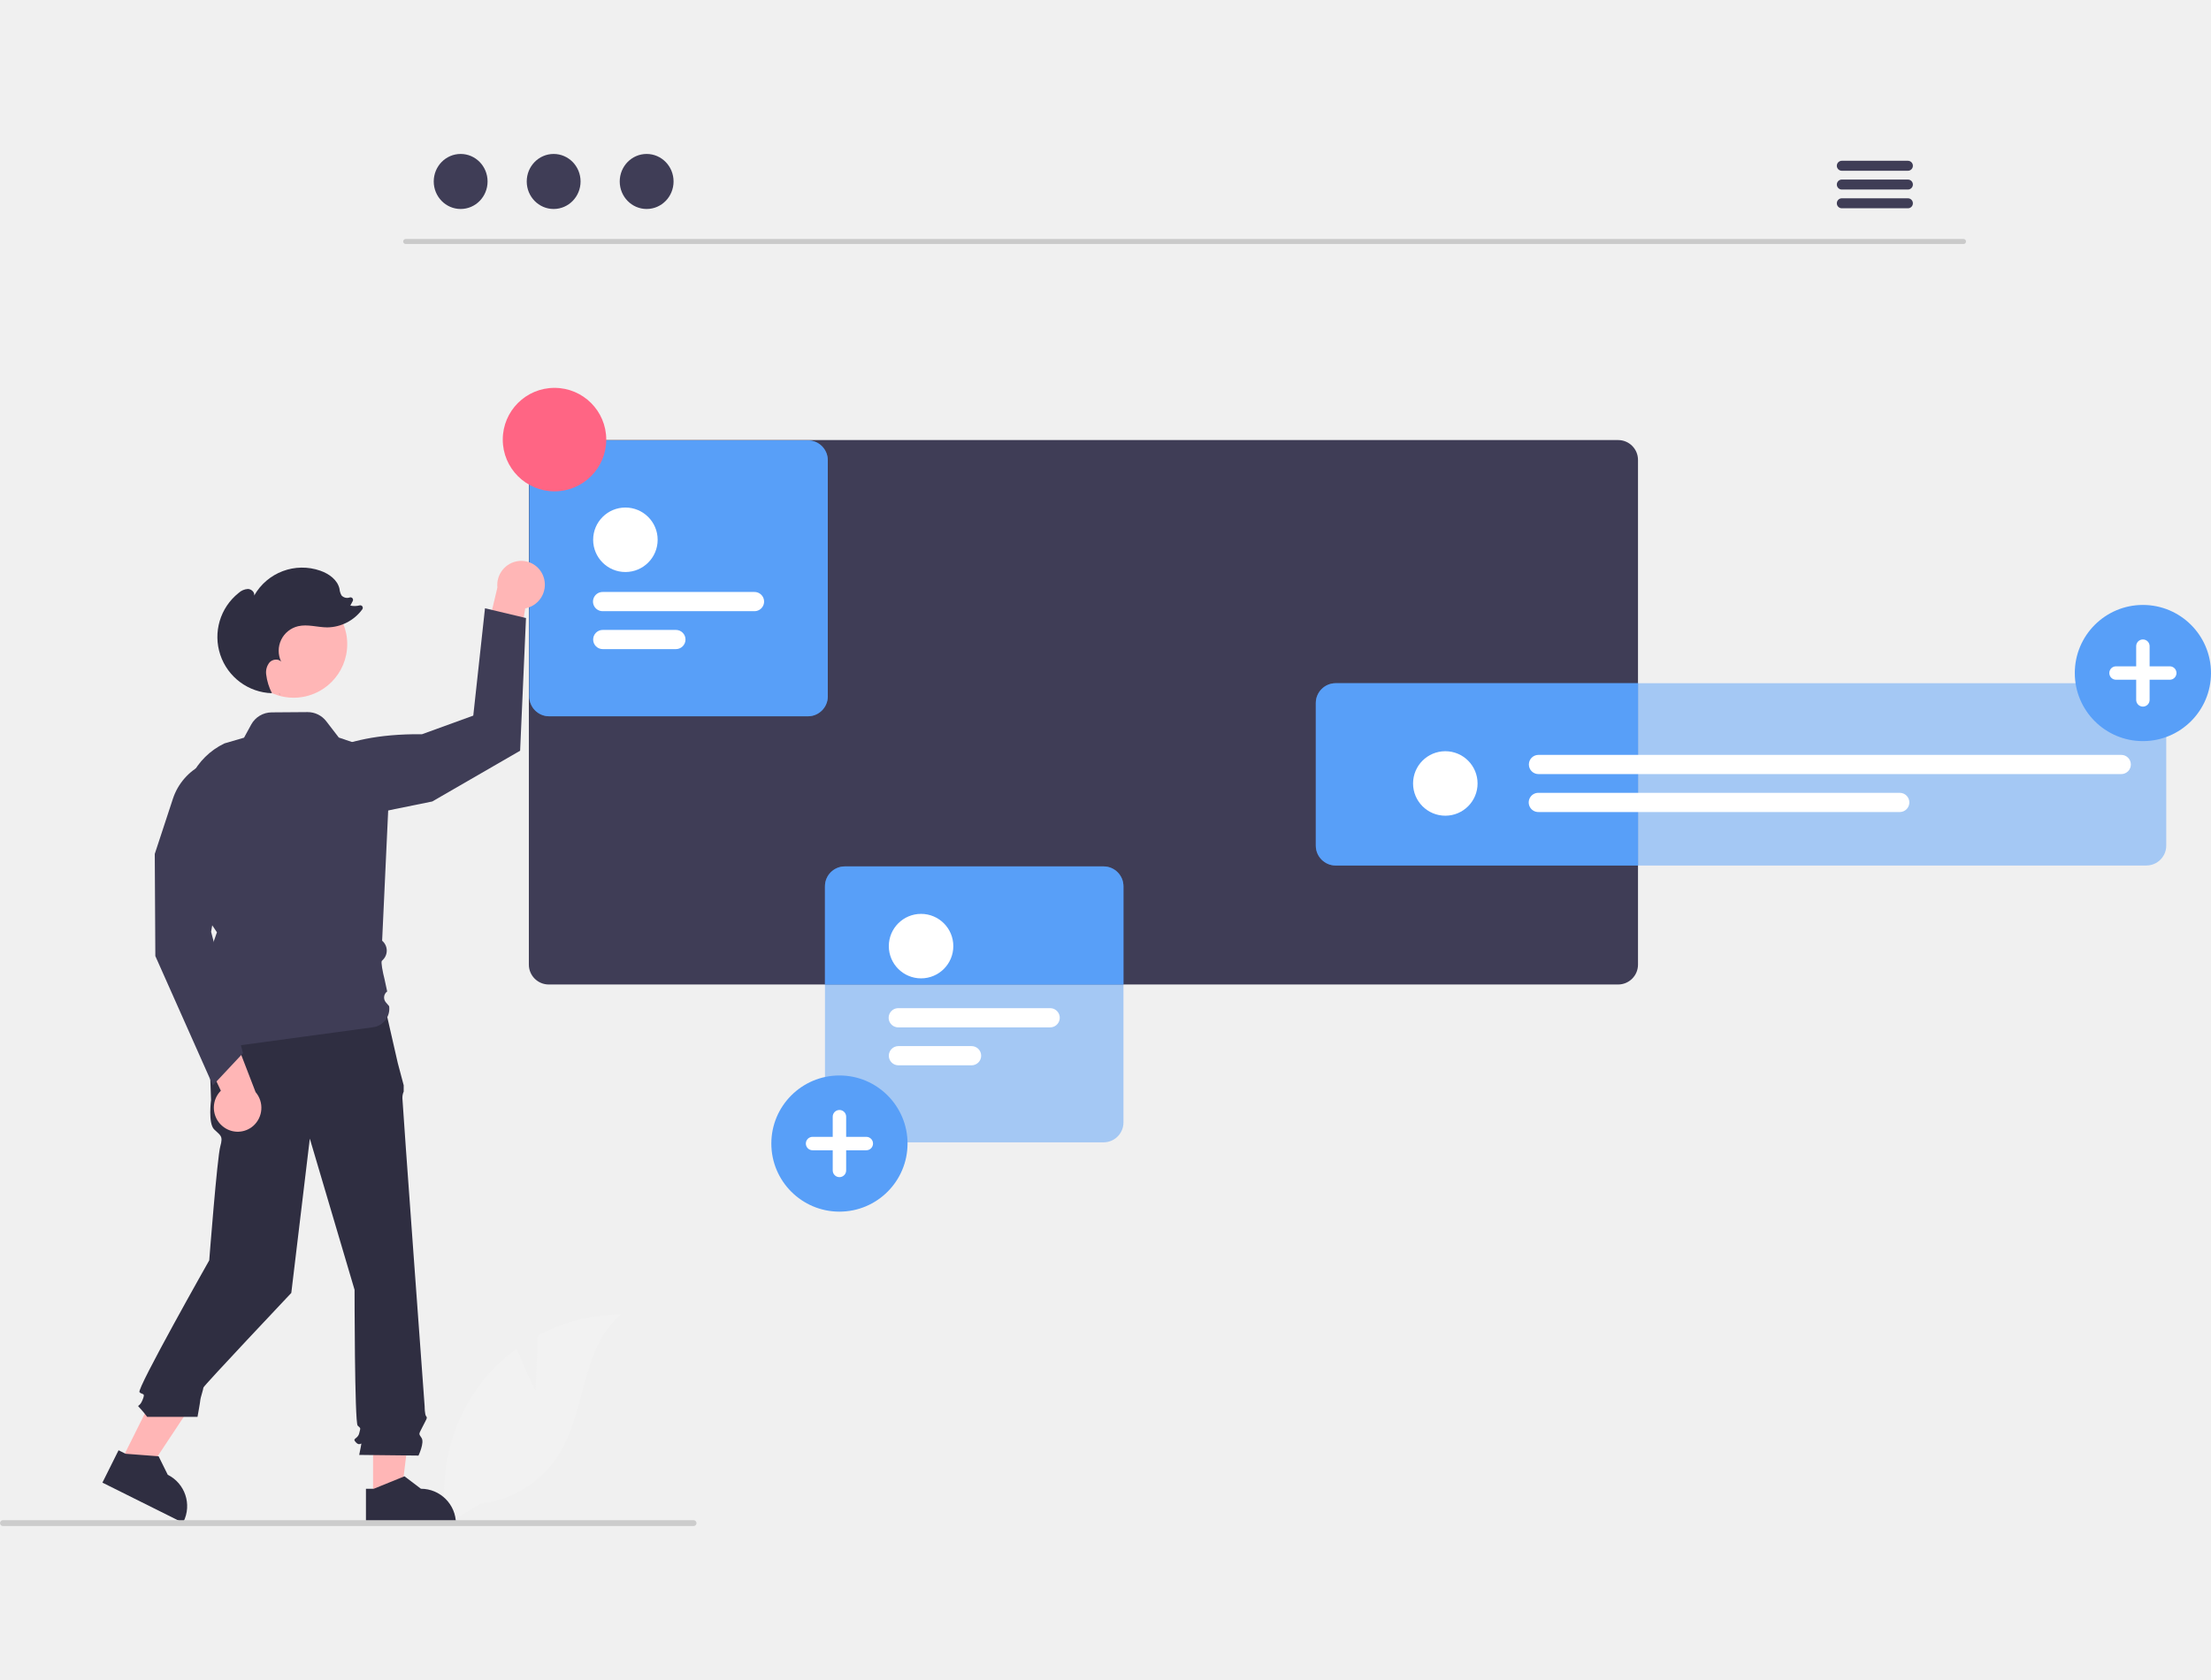
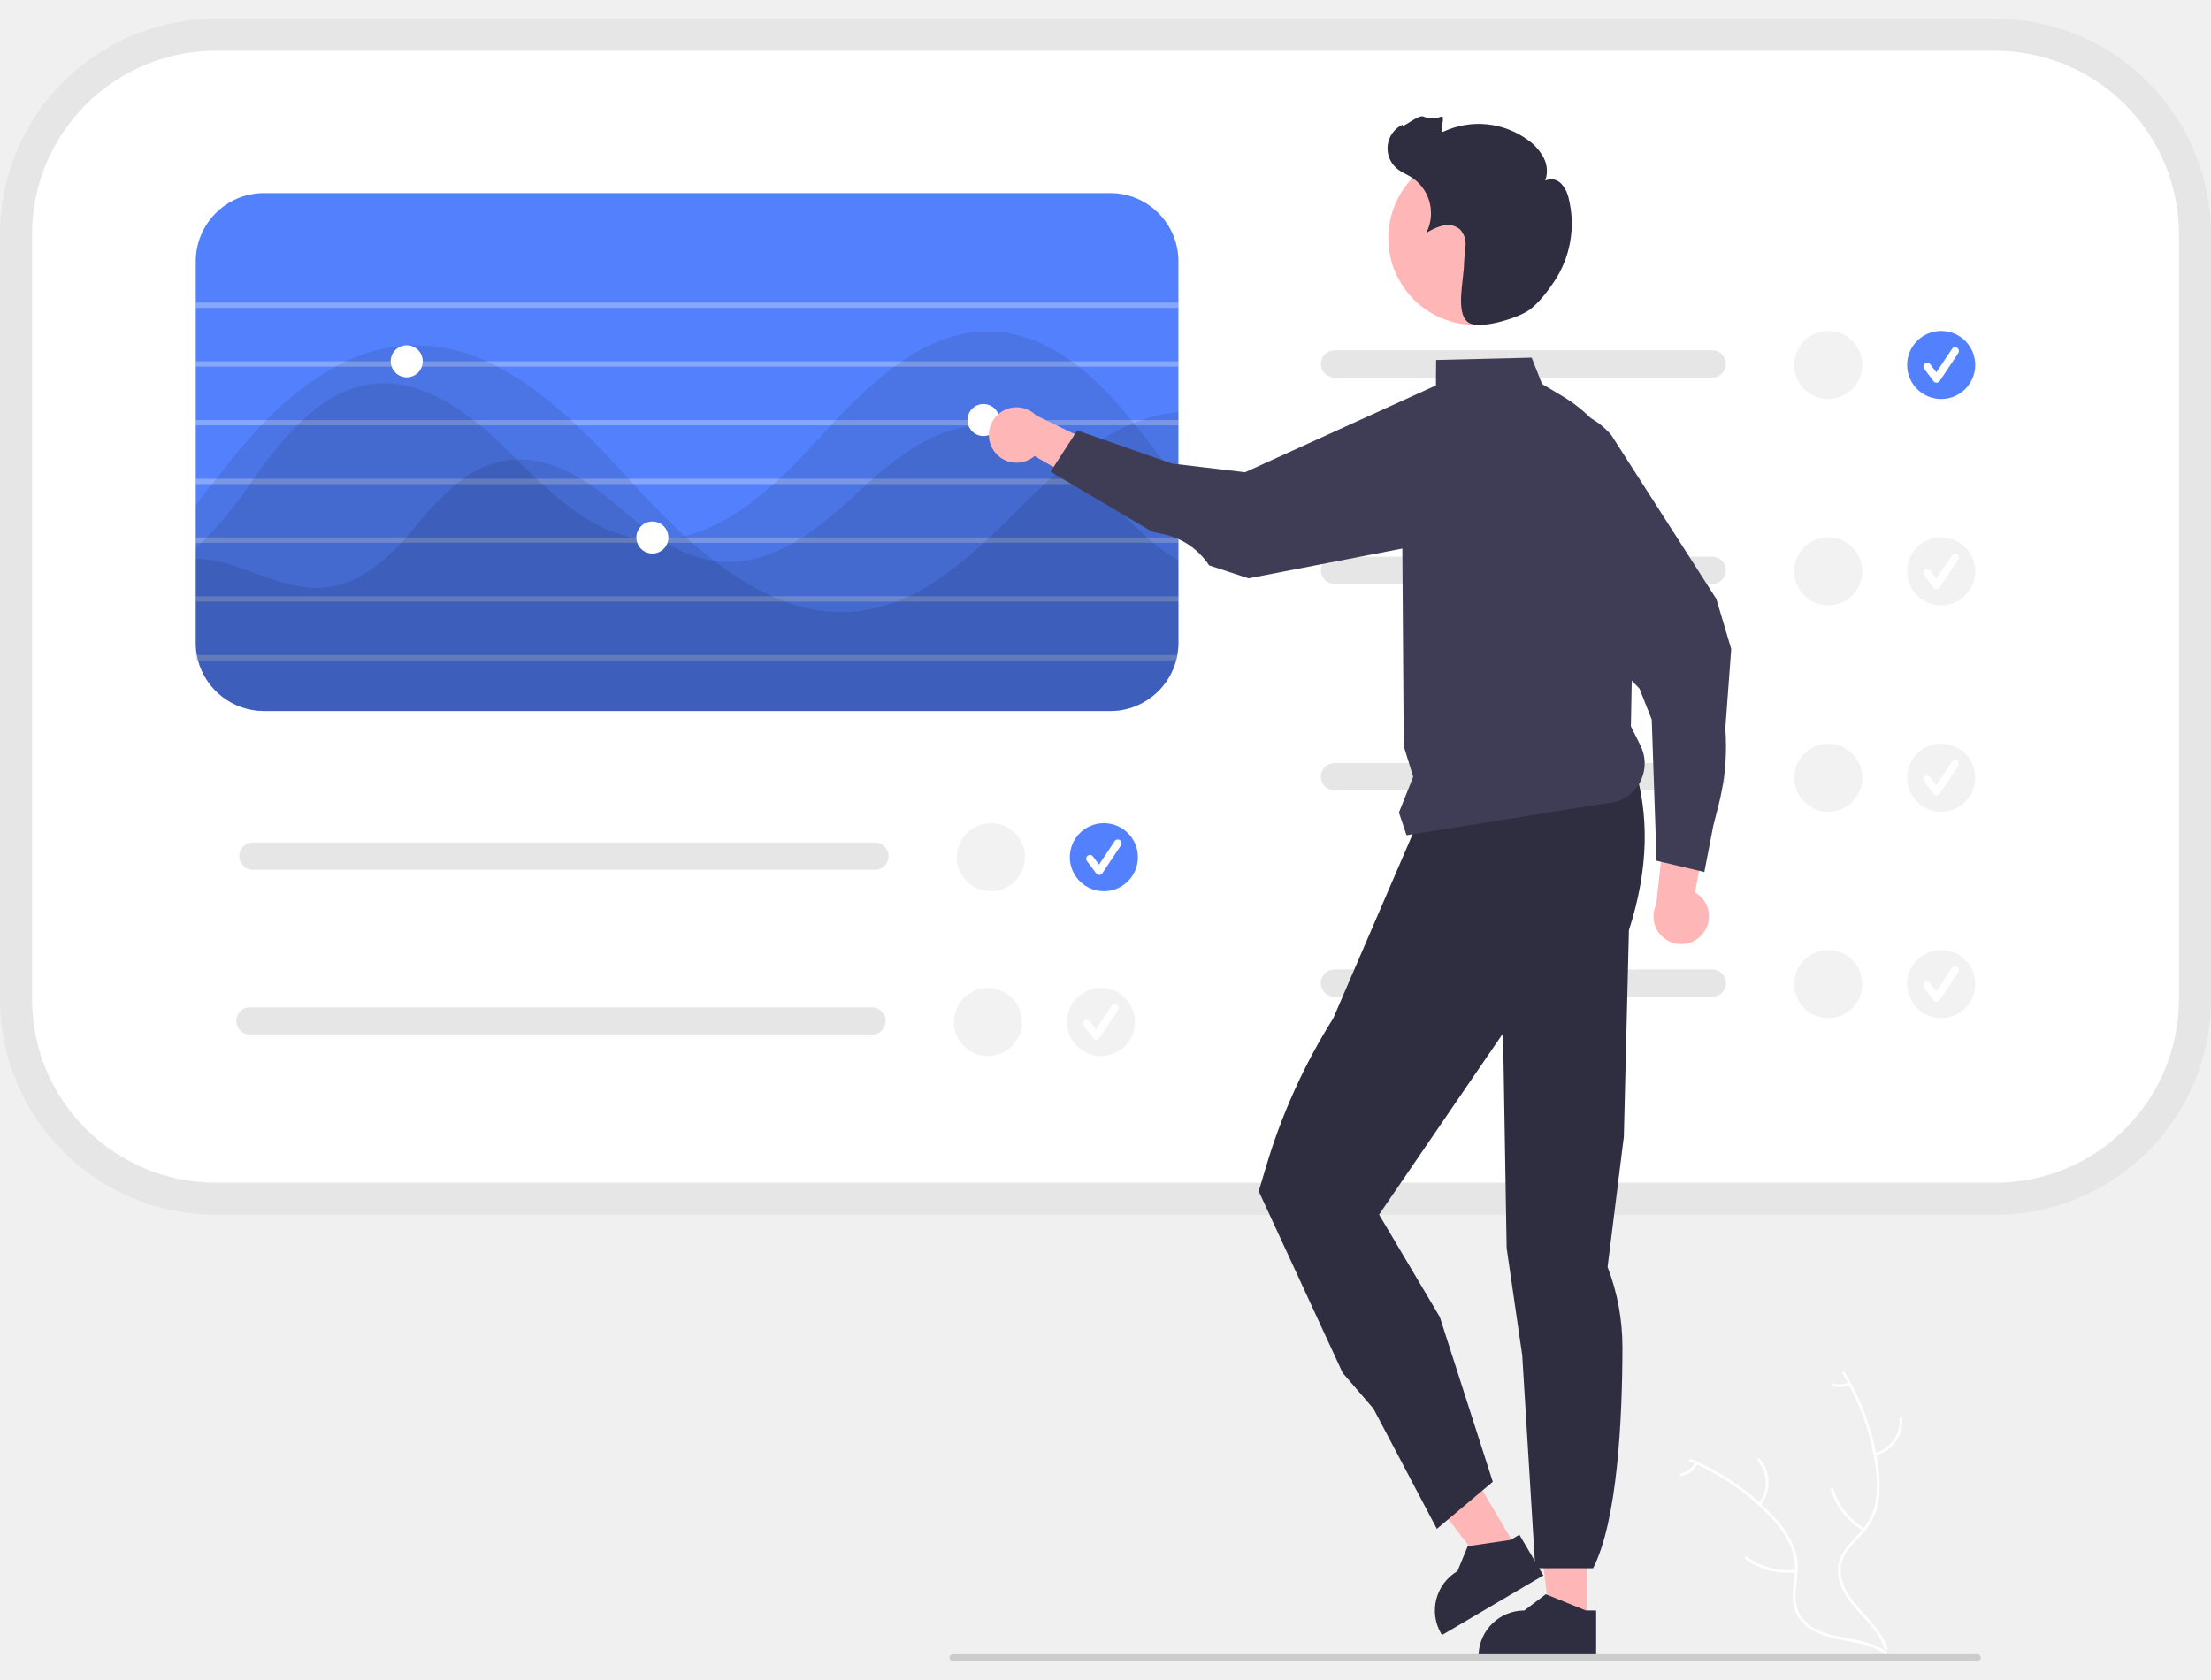
- <svg xmlns="http://www.w3.org/2000/svg" width="500" height="380" viewBox="0 0 897.318 556.975">
-   <path fill="#f2f2f2" d="m217.339 502.047.998-22.434a72.46 72.46 0 0 1 33.795-8.555c-16.231 13.27-14.203 38.85-25.207 56.696a43.58 43.58 0 0 1-31.96 20.14l-13.583 8.317a73.03 73.03 0 0 1 15.393-59.18 70.5 70.5 0 0 1 12.965-12.045c3.253 8.578 7.599 17.06 7.599 17.06" />
-   <path fill="#cacaca" d="M796.921 36.552H164.598a1.016 1.016 0 0 1 0-2.03h632.324a1.016 1.016 0 0 1 0 2.03" />
-   <ellipse cx="186.953" cy="11.169" fill="#3f3d56" rx="10.925" ry="11.169" />
-   <ellipse cx="224.695" cy="11.169" fill="#3f3d56" rx="10.925" ry="11.169" />
-   <ellipse cx="262.437" cy="11.169" fill="#3f3d56" rx="10.925" ry="11.169" />
-   <path fill="#3f3d56" d="M774.304 2.768h-26.81a2.03 2.03 0 0 0 0 4.06h26.81a2.03 2.03 0 0 0 0-4.06m0 7.62h-26.81a2.03 2.03 0 0 0 0 4.06h26.81a2.03 2.03 0 0 0 0-4.06m0 7.61h-26.81a2.03 2.03 0 0 0 0 4.06h26.81a2.03 2.03 0 0 0 0-4.06m-117.591 98.143h-434.01a8.07 8.07 0 0 0-8.07 8.06v204.87a8.08 8.08 0 0 0 8.07 8.07h434.01a8.077 8.077 0 0 0 8.06-8.07v-204.87a8.07 8.07 0 0 0-8.06-8.06" />
-   <path fill="#589ff8" d="M542.073 214.842a8.07 8.07 0 0 0-8.06 8.06v57.87a8.077 8.077 0 0 0 8.06 8.07h122.7v-74Z" />
-   <path fill="#589ff8" d="M871.088 288.837h-329.01a8.076 8.076 0 0 1-8.067-8.066v-57.868a8.075 8.075 0 0 1 8.067-8.066h329.01a8.075 8.075 0 0 1 8.066 8.066v57.868a8.076 8.076 0 0 1-8.066 8.066" opacity=".5" />
-   <circle cx="586.571" cy="255.537" r="13.089" fill="#fff" />
-   <path fill="#fff" d="M860.894 251.734H624.38a3.898 3.898 0 1 1 0-7.796h236.514a3.898 3.898 0 1 1 0 7.796m-89.831 15.401H624.38a3.898 3.898 0 1 1 0-7.795h146.683a3.898 3.898 0 0 1 0 7.795" />
-   <path fill="#ffb6b6" d="m151.406 545.537 11.328-.001 5.389-43.693h-16.719z" />
-   <path fill="#2f2e41" d="M148.517 541.838h3.188l12.449-5.062 6.671 5.061h.001a14.22 14.22 0 0 1 14.217 14.217v.462l-36.526.001Z" />
-   <path fill="#ffb6b6" d="m49.051 530.809 10.139 5.053 24.314-36.701-14.963-7.458z" />
-   <path fill="#2f2e41" d="m48.115 526.21 2.854 1.422 13.4 1.022 3.712 7.507h.001a14.22 14.22 0 0 1 6.382 19.066l-.206.413-32.69-16.292Zm108.31-179.114-72.026 1.88 1.253 35.073s-1.253 9.395 1.252 11.9 3.758 2.505 2.506 6.89-4.491 46.273-4.491 46.273-29.562 52.27-28.31 53.522 2.506 0 1.253 3.132-2.505 1.879-1.252 3.132a46 46 0 0 1 3.131 3.757h20.416s1.142-6.263 1.142-6.889 1.252-4.384 1.252-5.01 35.67-38.418 35.67-38.418l7.515-62.631 18.163 61.378s0 53.863 1.253 55.116 1.252.626.626 3.132-3.132 1.878-1.253 3.757 2.505-1.252 1.88 1.88l-.627 3.13 24.062.27s2.506-5.28 1.253-7.159-1.178-1.366.35-4.44 2.155-3.702 1.529-4.328-.626-3.958-.626-3.958-9.031-123.183-9.031-125.062a6.25 6.25 0 0 1 .52-2.818v-2.55l-2.4-9.038Z" />
-   <path fill="#589ff8" d="M869.68 238.348a27.638 27.638 0 1 1 27.638-27.638 27.64 27.64 0 0 1-27.638 27.638" />
-   <path fill="#fff" d="M880.586 207.984h-8.18v-8.18a2.726 2.726 0 0 0-5.452 0v8.18h-8.179a2.726 2.726 0 1 0 0 5.452h8.18v8.18a2.726 2.726 0 0 0 5.452 0v-8.18h8.179a2.726 2.726 0 1 0 0-5.452" />
-   <path fill="#589ff8" d="M447.883 289.212h-105.01a8.08 8.08 0 0 0-8.07 8.07v39.86h121.14v-39.86a8.077 8.077 0 0 0-8.06-8.07" />
-   <path fill="#589ff8" d="M447.88 401.212H342.87a8.076 8.076 0 0 1-8.067-8.067v-95.867a8.075 8.075 0 0 1 8.067-8.067h105.01a8.075 8.075 0 0 1 8.066 8.067v95.867a8.076 8.076 0 0 1-8.066 8.067" opacity=".5" />
-   <circle cx="373.808" cy="321.563" r="13.089" fill="#fff" />
-   <path fill="#fff" d="M426.131 354.547h-61.514a3.898 3.898 0 1 1 0-7.795h61.514a3.898 3.898 0 1 1 0 7.795M394.3 369.95h-29.683a3.898 3.898 0 0 1 0-7.797H394.3a3.898 3.898 0 0 1 0 7.796" />
-   <path fill="#589ff8" d="M340.68 429.348a27.638 27.638 0 1 1 27.638-27.638 27.64 27.64 0 0 1-27.638 27.638" />
-   <path fill="#fff" d="M351.586 398.984h-8.18v-8.18a2.726 2.726 0 1 0-5.452 0v8.18h-8.179a2.726 2.726 0 1 0 0 5.452h8.18v8.18a2.726 2.726 0 1 0 5.452 0v-8.18h8.179a2.726 2.726 0 1 0 0-5.452" />
-   <path fill="#589ff8" d="M327.887 228.266h-105.01a8.076 8.076 0 0 1-8.067-8.066v-95.867a8.075 8.075 0 0 1 8.067-8.067h105.01a8.075 8.075 0 0 1 8.066 8.067V220.2a8.076 8.076 0 0 1-8.066 8.066" />
-   <circle cx="253.816" cy="156.618" r="13.089" fill="#589ff8" />
-   <path fill="#589ff8" d="M306.139 185.602h-61.514a3.898 3.898 0 1 1 0-7.795h61.514a3.898 3.898 0 1 1 0 7.795m-31.831 15.402h-29.683a3.898 3.898 0 1 1 0-7.796h29.683a3.898 3.898 0 1 1 0 7.796" />
-   <path fill="#589ff8" d="M327.887 228.266h-105.01a8.076 8.076 0 0 1-8.067-8.066v-95.867a8.075 8.075 0 0 1 8.067-8.067h105.01a8.075 8.075 0 0 1 8.066 8.067V220.2a8.076 8.076 0 0 1-8.066 8.066" opacity=".5" />
-   <circle cx="253.816" cy="156.618" r="13.089" fill="#fff" />
-   <path fill="#fff" d="M306.139 185.602h-61.514a3.898 3.898 0 1 1 0-7.795h61.514a3.898 3.898 0 1 1 0 7.795m-31.831 15.402h-29.683a3.898 3.898 0 1 1 0-7.796h29.683a3.898 3.898 0 1 1 0 7.796" />
-   <circle cx="225.043" cy="115.951" r="21" fill="#ff6584" />
-   <path fill="#ccc" d="M282.67 555.785a1.186 1.186 0 0 1-1.19 1.19H1.19a1.19 1.19 0 0 1 0-2.38h280.29a1.187 1.187 0 0 1 1.19 1.19" />
-   <path fill="#ffb6b6" d="M220.555 171.576a9.77 9.77 0 0 1-5.759 12.435 9.6 9.6 0 0 1-1.635.451l-5.547 33.96-13.01-12.013 7.262-30.407a9.806 9.806 0 0 1 8.59-10.76 9.55 9.55 0 0 1 10.099 6.334" />
-   <path fill="#3f3d56" d="M124.54 248.524s10.098-13.341 46.74-12.976l20.797-7.556 4.753-43.57 16.636 3.96-2.377 53.87-35.648 20.596-46.739 9.506Z" />
-   <circle cx="119.175" cy="198.983" r="21.747" fill="#ffb6b6" data-name="ab6171fa-7d69-4734-b81c-8dff60f9761b" />
-   <path fill="#3f3d56" d="M82.367 363.878a.4.4 0 0 1-.114-.016c-.401-.112-.719-.2.73-12.73l1.564-9.903-1.526-8.744-2.568-2.568 4.127-4.127 3.463-9.838-5.993-8.88-6.875-36.317a28.97 28.97 0 0 1 15.91-31.478l7.958-2.325 2.896-5.31a9.52 9.52 0 0 1 8.286-4.962l14.573-.11a9.52 9.52 0 0 1 7.617 3.716l5.084 6.609 21.082 7.161-3.495 75.322a5.233 5.233 0 0 1 .359 7.695c-.22.221-.393.401-.5.52-.356.505.31 4.275 1.134 7.475l1.056 4.902a3.013 3.013 0 0 0-.548 4.398l1.347 1.59a7.6 7.6 0 0 1-6.508 8.536c-19.267 2.622-68.958 9.384-69.059 9.384" />
-   <path fill="#2f2e41" d="M113.612 219.665q-.14-.307-.278-.615c.036 0 .07.006.106.007Zm-16.789-41.441a6.05 6.05 0 0 1 3.792-1.64c1.406.046 2.832 1.316 2.54 2.693a22.35 22.35 0 0 1 26.896-10.085c3.495 1.233 6.922 3.7 7.725 7.318a6.6 6.6 0 0 0 .83 2.702 3.08 3.08 0 0 0 3.283.832l.034-.01a1.028 1.028 0 0 1 1.242 1.45l-.989 1.844a7.9 7.9 0 0 0 3.776-.08 1.027 1.027 0 0 1 1.09 1.598 17.9 17.9 0 0 1-14.269 7.334c-3.951-.024-7.943-1.386-11.789-.477a10.24 10.24 0 0 0-6.887 14.375c-1.182-1.292-3.466-.986-4.674.28a6.4 6.4 0 0 0-1.4 4.906 22.8 22.8 0 0 0 2.337 7.638 22.836 22.836 0 0 1-13.537-40.678" />
-   <path fill="#ffb6b6" d="M90.84 395.068a9.77 9.77 0 0 1-2.303-13.509 9.6 9.6 0 0 1 1.092-1.298l-14.675-31.123 17.527 2.525 11.249 29.167a9.806 9.806 0 0 1-.98 13.733 9.55 9.55 0 0 1-11.91.505" />
-   <path fill="#3f3d56" d="m86.395 378.074-23.352-52.483-.234-41.452 7.361-22.39a23.925 23.925 0 0 1 30.828-15.04l.162.058.068.158c.272.635 6.446 15.907-11.867 47.323l-3.686 21.496 12.933 49.274Z" />
+ <svg xmlns="http://www.w3.org/2000/svg" data-name="Layer 1" width="500" height="380" viewBox="0 0 751.155 558.147">
+   <path d="M865.657,724.884c7.97-18.67,13.59-38.99,10.93-59.1a65.244,65.244,0,0,0-5.88-19.65,59.558,59.558,0,0,0-9.22-13.93,8.35,8.35,0,0,0-10.57-1.7c-.26.15-.52.31-.76.48a8.751,8.751,0,0,0-2.97,3.63,6.283,6.283,0,0,0-.31.86,8.938,8.938,0,0,0-.29,3.79,95.57,95.57,0,0,1-.9,31.11q-.765,3.915-1.87,7.76a77.513,77.513,0,0,0-5.27-5.93,65.322,65.322,0,0,0-16.45-12.12h-.01c-.03-.02-.05-.03-.08-.05-7.38-3.76-17.22-2.2-22.97.36-.38.16-.74.34-1.09.51-3,1.54-4.49,3.31-3.21,4.47.29.25.58.51.85.77a95.698,95.698,0,0,1,21.06,28.34v.01a93.305,93.305,0,0,1,5.21,13.16c1.93,6.23,3.53,13.14,7.3,18.22a16.379,16.379,0,0,0,1.25,1.53l33.68-.27c.08-.04.15-.07.23-.11l1.34.05c-.05-.24-.11-.48-.17-.72v-.02c-.03-.13-.07-.27-.1-.39-.03-.1-.05-.19-.07-.27.06-.15.12-.29.19-.44C865.557,725.114,865.607,725.004,865.657,724.884Z" transform="translate(-224.4226 -170.9265)" fill="#f0f0f0" />
+   <path d="M865.487,726.334a.441.441,0,0,1-.69.3,18.265,18.265,0,0,0-4.51-2.39c-.01-.01-.01,0-.01,0a37.984,37.984,0,0,0-6.24-1.66c-.02,0-.03-.01-.05-.01-.86-.17-1.72-.32-2.58-.48-4.18-.77-8.43-1.7-12.05-4.08a12.277,12.277,0,0,1-5.63-8.33c-.53-3.35.14-6.72.42-10.06.02-.24.04-.49.05-.73.02-.31.03-.61.03-.91a19.401,19.401,0,0,0-1.78-8.8,34.905,34.905,0,0,0-6.36-8.94q-1.995-2.145-4.16-4.13h-.01c-.06-.06-.11-.11-.17-.16,0-.01-.01-.02-.02-.03a81.074,81.074,0,0,0-20.75-13.7c-.27-.12-.55-.25-.83-.37-.73-.33-1.46-.64-2.2-.95.35-.17.71-.35,1.09-.51a82.989,82.989,0,0,1,23.09,14.66c.23.2.46.41.68.62q2.595,2.4,4.94,5.03a32.506,32.506,0,0,1,5.99,9.16,20.412,20.412,0,0,1,1.39,8.58c-.02.56-.06,1.12-.11,1.69-.31,3.37-1,6.85-.23,10.22.88,3.84,3.86,6.52,7.32,8.16a31.636,31.636,0,0,0,7.16,2.22c5.1,1.07,10.37,1.59,14.83,4.33h.01c.07.05.14.09.2.13.01,0,.01,0,.01.01a9.486,9.486,0,0,1,.93.63c.02.01.04.03.06.04a.571.571,0,0,1,.08.07A.444.444,0,0,1,865.487,726.334Z" transform="translate(-224.4226 -170.9265)" fill="#fff" />
+   <path d="M822.545,676.017a12.205,12.205,0,0,0-.405-15.799c-.392-.435-1.087.154-.694.589a11.302,11.302,0,0,1,.347,14.697c-.37.454.385.964.753.512Z" transform="translate(-224.4226 -170.9265)" fill="#fff" />
+   <path d="M834.517,697.953a23.524,23.524,0,0,1-16.58-4.362c-.473-.346-.985.407-.512.753a24.469,24.469,0,0,0,17.262,4.504c.583-.069.41-.964-.17-.894Z" transform="translate(-224.4226 -170.9265)" fill="#fff" />
+   <path d="M801.037,662.114c-.02.04-.04.07-.06.11a7.764,7.764,0,0,1-5.39,3.92c-.27-.26-.56-.52-.85-.77a.334.334,0,0,1,.15-.05,6.909,6.909,0,0,0,5.26-3.47c.05-.08.1-.17.14-.25a.451.451,0,0,1,.63-.12A.47.47,0,0,1,801.037,662.114Z" transform="translate(-224.4226 -170.9265)" fill="#fff" />
+   <path d="M297.684,176.37a67.894,67.894,0,0,0-67.818,67.818V504.087a67.894,67.894,0,0,0,67.818,67.818H902.316a67.894,67.894,0,0,0,67.818-67.818V244.188a67.894,67.894,0,0,0-67.818-67.818Z" transform="translate(-224.4226 -170.9265)" fill="#fff" style="isolation:isolate" />
+   <path d="M902.316,577.348H297.684a73.344,73.344,0,0,1-73.261-73.261V244.188a73.344,73.344,0,0,1,73.261-73.261H902.316a73.344,73.344,0,0,1,73.261,73.261V504.087A73.344,73.344,0,0,1,902.316,577.348ZM297.684,181.813a62.445,62.445,0,0,0-62.375,62.375V504.087a62.445,62.445,0,0,0,62.375,62.375H902.316a62.445,62.445,0,0,0,62.375-62.375V244.188a62.445,62.445,0,0,0-62.375-62.375Z" transform="translate(-224.4226 -170.9265)" fill="#e6e6e6" style="isolation:isolate" />
+   <path d="M601.623,230.179H314.08a23.191,23.191,0,0,0-23.152,23.152v129.692a21.818,21.818,0,0,0,.381,4.101c.091.617.236,1.216.381,1.814A23.226,23.226,0,0,0,314.08,406.174H601.623c.472,0,.944-.018,1.397-.054h.327v-.018a1.381,1.381,0,0,0,.272-.018c.091,0,.2-.018.29-.018a.163.163,0,0,0,.091-.018c.2-.018.399-.036.581-.054.327-.054.653-.091.962-.145a.308.308,0,0,1,.127-.018.359.359,0,0,1,.181-.036.067.067,0,0,1,.054-.018c.2-.036.399-.073.599-.127a2.095,2.095,0,0,0,.327-.073c.399-.091.798-.181,1.179-.308.181-.054.345-.091.526-.145.236-.073.49-.163.726-.254a2.86,2.86,0,0,0,.363-.127.094.094,0,0,0,.073-.036,16.223,16.223,0,0,0,1.542-.635c.436-.2.853-.417,1.27-.635.163-.073.308-.163.472-.254a.381.381,0,0,0,.109-.073c.417-.254.835-.508,1.234-.744.018-.018.018-.036.036-.036a.018.018,0,0,0,.018-.018,13.874,13.874,0,0,0,1.234-.871h.018c.109-.091.2-.163.29-.236.127-.091.254-.2.363-.29.218-.181.435-.363.635-.544a2.785,2.785,0,0,0,.345-.308c.309-.272.599-.562.889-.853a5.133,5.133,0,0,0,.436-.472,7.527,7.527,0,0,0,.635-.689c.181-.236.381-.472.562-.708a8.123,8.123,0,0,0,.599-.78c.327-.436.617-.871.907-1.343.236-.381.472-.78.689-1.179.109-.2.218-.417.327-.635.018,0,.018-.018.018-.036.2-.381.381-.762.544-1.161.073-.163.145-.308.2-.472.145-.308.254-.635.381-.962.2-.599.399-1.216.562-1.833.145-.599.29-1.198.381-1.814a21.818,21.818,0,0,0,.381-4.101V253.331A23.191,23.191,0,0,0,601.623,230.179Z" transform="translate(-224.4226 -170.9265)" fill="#5381fe" />
+   <rect x="66.506" y="96.448" width="333.847" height="1.814" fill="#fff" opacity="0.3" />
+   <rect x="66.506" y="116.406" width="333.847" height="1.814" fill="#fff" opacity="0.3" />
+   <rect x="66.506" y="136.364" width="333.847" height="1.814" fill="#fff" opacity="0.3" />
+   <rect x="66.506" y="156.322" width="333.847" height="1.814" fill="#fff" opacity="0.3" />
+   <rect x="66.506" y="176.28" width="333.847" height="1.814" fill="#fff" opacity="0.3" />
+   <rect x="66.506" y="196.239" width="333.847" height="1.814" fill="#fff" opacity="0.3" />
+   <path d="M624.394,387.123c-.091.617-.236,1.216-.381,1.814H291.182a14.999,14.999,0,0,1-.218-1.814Z" transform="translate(-224.4226 -170.9265)" fill="#fff" opacity="0.3" />
+   <g opacity="0.1">
+     <path d="M624.775,354.936v28.087a21.818,21.818,0,0,1-.381,4.101c-.091.617-.236,1.216-.381,1.814-.163.617-.363,1.234-.562,1.833-.127.327-.236.653-.381.962-.054.163-.127.308-.2.472-.163.399-.345.78-.544,1.161,0,.018,0,.036-.018.036-.109.218-.218.436-.327.635-.218.399-.454.798-.689,1.179-.29.472-.581.907-.907,1.343a8.123,8.123,0,0,1-.599.78c-.181.236-.381.472-.562.708a7.527,7.527,0,0,1-.635.689,5.133,5.133,0,0,1-.436.472c-.29.29-.581.581-.889.853a2.785,2.785,0,0,1-.345.308c-.2.181-.417.363-.635.544-.109.091-.236.2-.363.29-.091.073-.181.145-.29.236h-.018a13.874,13.874,0,0,1-1.234.871.018.018,0,0,1-.018.018c-.018,0-.018.018-.036.036-.254.182-.526.345-.798.508-.145.091-.29.163-.435.236a.381.381,0,0,1-.109.073c-.163.091-.308.181-.472.254-.417.218-.835.435-1.27.635a16.223,16.223,0,0,1-1.542.635.094.094,0,0,1-.073.036,2.86,2.86,0,0,1-.363.127c-.236.091-.49.181-.726.254-.181.054-.345.091-.526.145-.381.127-.78.218-1.179.308a2.095,2.095,0,0,1-.327.073c-.2.054-.399.091-.599.127a.067.067,0,0,0-.054.018.359.359,0,0,0-.181.036.308.308,0,0,0-.127.018c-.309.054-.635.091-.962.145-.181.018-.381.036-.581.054a.163.163,0,0,1-.091.018c-.2.018-.381.036-.562.054h-.036c-.2.018-.399.018-.599.036-.363.018-.726.018-1.089.018H314.08a23.226,23.226,0,0,1-22.39-17.237h-.508a14.999,14.999,0,0,1-.218-1.814c-.018-.345-.036-.708-.036-1.052V354.428a43.148,43.148,0,0,1,11.231,1.833c9.87,3.012,19.468,8.11,29.774,8.11.816,0,1.669-.036,2.504-.109,10.85-.907,19.287-7.638,26.309-15.241.562-.599,1.125-1.198,1.651-1.814,1.324-1.47,2.595-2.976,3.828-4.463A97.679,97.679,0,0,1,379.416,329.063c.78-.635,1.56-1.234,2.359-1.814a33.511,33.511,0,0,1,16.003-6.405c.744-.073,1.488-.127,2.232-.145,7.766-.236,15.059,2.558,21.7,6.55.962.581,1.923,1.179,2.849,1.814a108.351,108.351,0,0,1,9.163,6.949A175.165,175.165,0,0,0,447.873,347.207c.363.254.726.508,1.089.726.562.381,1.143.744,1.724,1.089a41.932,41.932,0,0,0,16.402,6.187c.2.036.417.073.635.091,9.453,1.107,18.253-1.687,26.29-6.278.998-.581,2.014-1.179,2.994-1.814a123.974,123.974,0,0,0,17.581-14.152c1.415-1.325,2.849-2.667,4.336-3.992.671-.599,1.343-1.216,2.032-1.814,10.777-9.471,23.206-18.144,37.884-18.144.617,0,1.252.018,1.887.054,10.56.508,19.831,5.625,27.615,12.12a84.7,84.7,0,0,1,6.477,5.969c.091.091.163.163.254.254.508.508,1.016,1.034,1.488,1.56,5.806,6.078,11.158,12.574,17.473,18.144.689.635,1.397,1.234,2.123,1.814a59.25,59.25,0,0,0,6.895,4.935C623.614,354.301,624.194,354.628,624.775,354.936Z" transform="translate(-224.4226 -170.9265)" />
+   </g>
+   <g opacity="0.1">
+     <path d="M624.775,327.521v55.502a21.818,21.818,0,0,1-.381,4.101c-.091.617-.236,1.216-.381,1.814-.163.617-.363,1.234-.562,1.833-.127.327-.236.653-.381.962-.054.163-.127.308-.2.472-.163.399-.345.78-.544,1.161,0,.018,0,.036-.018.036-.109.218-.218.436-.327.635-.218.399-.454.798-.689,1.179-.29.472-.581.907-.907,1.343a8.123,8.123,0,0,1-.599.78c-.181.236-.381.472-.562.708a7.527,7.527,0,0,1-.635.689,5.133,5.133,0,0,1-.436.472c-.29.29-.581.581-.889.853a2.785,2.785,0,0,1-.345.308c-.2.181-.417.363-.635.544-.109.091-.236.2-.363.29-.091.073-.181.145-.29.236h-.018a13.874,13.874,0,0,1-1.234.871.018.018,0,0,1-.018.018c-.018,0-.018.018-.036.036-.254.182-.526.345-.798.508-.145.091-.29.163-.435.236a.381.381,0,0,1-.109.073c-.163.091-.308.181-.472.254-.417.218-.835.435-1.27.635a16.223,16.223,0,0,1-1.542.635.094.094,0,0,1-.073.036,2.86,2.86,0,0,1-.363.127c-.236.091-.49.181-.726.254-.181.054-.345.091-.526.145-.381.127-.78.218-1.179.308a2.095,2.095,0,0,1-.327.073c-.2.054-.399.091-.599.127a.067.067,0,0,0-.054.018.359.359,0,0,0-.181.036.308.308,0,0,0-.127.018c-.309.054-.635.091-.962.145-.181.018-.381.036-.581.054a.163.163,0,0,1-.091.018c-.091,0-.2.018-.29.018a1.381,1.381,0,0,1-.272.018.958.958,0,0,1-.236.018h-.091c-.091.018-.2.018-.308.036-.363.018-.726.018-1.089.018H314.08a23.226,23.226,0,0,1-22.39-17.237c-.145-.599-.29-1.198-.381-1.814a21.818,21.818,0,0,1-.381-4.101V350.709c.635-.544,1.252-1.107,1.869-1.687.635-.599,1.252-1.198,1.869-1.814a139.234,139.234,0,0,0,14.715-18.144c.145-.2.29-.381.417-.581.29-.417.581-.817.889-1.234a142.587,142.587,0,0,1,14.715-18.144c.617-.617,1.234-1.216,1.869-1.814,6.749-6.35,14.442-11.086,23.514-12.211,12.501-1.56,24.131,4.228,34.419,12.211.762.599,1.506,1.197,2.25,1.814,3.52,2.867,6.858,5.987,10.015,9.09.835.835,1.687,1.669,2.54,2.504,2.195,2.195,4.445,4.391,6.713,6.55.653.617,1.288,1.216,1.941,1.814,9.072,8.401,18.888,15.785,30.554,18.144.798.163,1.615.308,2.431.417a40.616,40.616,0,0,0,13.245-.417c.726-.127,1.433-.29,2.159-.472,10.923-2.703,21.047-9.507,30.21-17.672.653-.599,1.324-1.198,1.978-1.814,4.681-4.336,9.126-8.981,13.281-13.553,1.379-1.524,2.794-3.066,4.209-4.59.581-.599,1.143-1.198,1.706-1.814a153.331,153.331,0,0,1,19.849-18.144c.853-.635,1.706-1.234,2.558-1.814,9.598-6.55,20.085-10.759,31.607-10.088,9.507.544,18.198,4.463,26.018,10.088.798.581,1.597,1.179,2.395,1.814a108.698,108.698,0,0,1,16.202,16.094c.562.671,1.125,1.361,1.687,2.05.29.345.562.708.853,1.052l.599.762c4.808,6.006,9.435,12.247,14.352,18.144Z" transform="translate(-224.4226 -170.9265)" />
+   </g>
+   <g opacity="0.1">
+     <path d="M624.775,304.605v78.418a21.818,21.818,0,0,1-.381,4.101c-.091.617-.236,1.216-.381,1.814-.163.617-.363,1.234-.562,1.833-.127.327-.236.653-.381.962-.054.163-.127.308-.2.472-.163.399-.345.78-.544,1.161,0,.018,0,.036-.018.036-.109.218-.218.436-.327.635-.218.399-.454.798-.689,1.179-.29.472-.581.907-.907,1.343a8.123,8.123,0,0,1-.599.78c-.181.236-.381.472-.562.708a7.527,7.527,0,0,1-.635.689,5.133,5.133,0,0,1-.436.472c-.29.29-.581.581-.889.853a2.785,2.785,0,0,1-.345.308c-.2.181-.417.363-.635.544-.109.091-.236.2-.363.29-.091.073-.181.145-.29.236h-.018a13.874,13.874,0,0,1-1.234.871.018.018,0,0,1-.018.018c-.018,0-.018.018-.036.036-.254.182-.526.345-.798.508-.145.091-.29.163-.435.236a.381.381,0,0,1-.109.073c-.163.091-.308.181-.472.254-.417.218-.835.435-1.27.635a16.223,16.223,0,0,1-1.542.635.094.094,0,0,1-.073.036,2.86,2.86,0,0,1-.363.127c-.236.091-.49.181-.726.254-.181.054-.345.091-.526.145-.381.127-.78.218-1.179.308a2.095,2.095,0,0,1-.327.073c-.2.054-.399.091-.599.127a.067.067,0,0,0-.054.018.359.359,0,0,0-.181.036.308.308,0,0,0-.127.018c-.309.054-.635.091-.962.145-.181.018-.381.036-.581.054a.163.163,0,0,1-.091.018c-.091,0-.2.018-.29.018a1.381,1.381,0,0,1-.272.018.063.063,0,0,1-.036.018h-.29c-.454.036-.925.054-1.397.054H314.08a23.226,23.226,0,0,1-22.39-17.237c-.145-.599-.29-1.198-.381-1.814a21.818,21.818,0,0,1-.381-4.101V336.176q2.749-3.565,5.516-7.112c.472-.617.944-1.216,1.415-1.814,2.486-3.193,4.99-6.35,7.566-9.435,2.468-2.957,5.062-5.879,7.766-8.709.581-.599,1.161-1.216,1.76-1.814a100.851,100.851,0,0,1,23.46-18.144c1.179-.653,2.377-1.252,3.593-1.814a56.062,56.062,0,0,1,20.521-5.352,56.99,56.99,0,0,1,27.107,5.352c1.27.544,2.522,1.161,3.756,1.814,8.872,4.572,17.2,10.977,25.002,18.144.671.581,1.306,1.197,1.96,1.814,6.187,5.806,12.047,12.029,17.636,18.144.417.454.835.925,1.252,1.379.127.145.272.29.399.435,5.443,5.987,11.249,12.048,17.418,17.672.163.163.345.308.526.472.671.617,1.343,1.216,2.032,1.814,2.431,2.159,4.935,4.227,7.475,6.187a97.28,97.28,0,0,0,19.541,11.957c1.47.671,2.957,1.27,4.463,1.814a53.658,53.658,0,0,0,26.055,3.084,51.91,51.91,0,0,0,11.812-3.084c1.451-.544,2.867-1.161,4.264-1.814,9.199-4.355,17.509-10.941,25.383-18.144.653-.599,1.306-1.198,1.959-1.814,4.482-4.209,8.836-8.582,13.136-12.81,1.814-1.778,3.665-3.574,5.57-5.334.653-.599,1.325-1.198,1.996-1.814,2.286-2.05,4.645-4.064,7.076-5.969a90.894,90.894,0,0,1,19.45-12.174c.599-.272,1.216-.526,1.814-.762.925-.381,1.851-.726,2.776-1.052A48.657,48.657,0,0,1,624.775,304.605Z" transform="translate(-224.4226 -170.9265)" />
+   </g>
+   <circle cx="138.174" cy="116.406" r="5.443" fill="#fff" />
+   <circle cx="221.636" cy="176.28" r="5.443" fill="#fff" />
+   <circle cx="334.127" cy="136.364" r="5.443" fill="#fff" />
+   <path d="M806.141,353.732H677.793a4.631,4.631,0,1,0,0,9.262h128.348a4.631,4.631,0,1,0,0-9.262Z" transform="translate(-224.4226 -170.9265)" fill="#e6e6e6" />
+   <path d="M806.141,423.86H677.793a4.631,4.631,0,1,0,0,9.262h128.348a4.631,4.631,0,1,0,0-9.262Z" transform="translate(-224.4226 -170.9265)" fill="#e6e6e6" />
+   <path d="M806.141,493.989H677.793a4.631,4.631,0,1,0,0,9.262h128.348a4.631,4.631,0,1,0,0-9.262Z" transform="translate(-224.4226 -170.9265)" fill="#e6e6e6" />
+   <circle cx="659.488" cy="187.783" r="11.565" fill="#f2f2f2" style="isolation:isolate" />
+   <path d="M882.333,364.729a1.286,1.286,0,0,1-1.029-.515l-3.155-4.207a1.286,1.286,0,1,1,2.058-1.544l2.064,2.752,5.302-7.952a1.286,1.286,0,0,1,2.141,1.427l-6.31,9.466a1.287,1.287,0,0,1-1.035.572Z" transform="translate(-224.4226 -170.9265)" fill="#fff" />
+   <circle cx="659.488" cy="257.911" r="11.565" fill="#f2f2f2" style="isolation:isolate" />
+   <path d="M882.333,434.857a1.286,1.286,0,0,1-1.029-.515l-3.155-4.207a1.286,1.286,0,1,1,2.058-1.544l2.064,2.752,5.302-7.952a1.286,1.286,0,1,1,2.141,1.427l-6.31,9.466a1.287,1.287,0,0,1-1.035.572Z" transform="translate(-224.4226 -170.9265)" fill="#fff" />
+   <circle cx="659.488" cy="328.04" r="11.565" fill="#f2f2f2" style="isolation:isolate" />
+   <path d="M806.141,283.604H677.793a4.631,4.631,0,1,0,0,9.262h128.348a4.631,4.631,0,1,0,0-9.262Z" transform="translate(-224.4226 -170.9265)" fill="#e6e6e6" />
+   <circle cx="659.488" cy="117.655" r="11.565" fill="#5381fe" />
+   <path d="M882.333,294.601a1.286,1.286,0,0,1-1.029-.515l-3.155-4.207a1.286,1.286,0,1,1,2.058-1.544l2.064,2.752,5.302-7.952a1.286,1.286,0,1,1,2.141,1.427l-6.31,9.466a1.287,1.287,0,0,1-1.035.572Z" transform="translate(-224.4226 -170.9265)" fill="#fff" />
+   <circle cx="621.116" cy="117.655" r="11.565" fill="#f2f2f2" style="isolation:isolate" />
+   <circle cx="621.116" cy="187.783" r="11.565" fill="#f2f2f2" style="isolation:isolate" />
+   <circle cx="621.116" cy="257.911" r="11.565" fill="#f2f2f2" style="isolation:isolate" />
+   <circle cx="621.116" cy="328.04" r="11.565" fill="#f2f2f2" style="isolation:isolate" />
+   <path d="M882.333,504.985a1.286,1.286,0,0,1-1.029-.515l-3.155-4.207a1.286,1.286,0,1,1,2.058-1.544l2.064,2.752,5.302-7.952a1.286,1.286,0,0,1,2.141,1.427l-6.31,9.466a1.287,1.287,0,0,1-1.035.572Z" transform="translate(-224.4226 -170.9265)" fill="#fff" />
+   <path d="M865.657,724.884a.426.426,0,0,1-.15.35.575.575,0,0,1-.27.11.391.391,0,0,1-.46-.29c-1.38-4.64-4.76-8.2-7.96-11.69-2.88-3.13-5.71-6.43-7.16-10.5a12.279,12.279,0,0,1,.52-10.05,17.725,17.725,0,0,1,1.73-2.62c1.43-1.82,3.13-3.44,4.66-5.16.16-.18.32-.37.47-.55.21-.23.4-.47.58-.71a19.345,19.345,0,0,0,3.87-8.1,34.796,34.796,0,0,0,.31-10.97q-.3-2.91-.83-5.78c-.02-.09-.03-.17-.05-.25a80.771,80.771,0,0,0-8.32-23.47c-.15-.27-.29-.54-.44-.8-.64-1.16-1.3-2.3-2-3.42.24-.17.5-.33.76-.48a82.831,82.831,0,0,1,5.97,11.63,81.254,81.254,0,0,1,4.87,16.05c.07.3.12.61.17.91.42,2.31.73,4.65.92,6.98a32.336,32.336,0,0,1-.74,10.92,20.376,20.376,0,0,1-4.07,7.71q-.51.645-1.08,1.26c-1.52,1.66-3.2,3.27-4.57,5.08a15.11,15.11,0,0,0-1.77,2.94c-1.61,3.6-.85,7.54.93,10.92,3.22,6.15,9.36,10.34,12.63,16.37a18.607,18.607,0,0,1,1.46,3.49A.501.501,0,0,1,865.657,724.884Z" transform="translate(-224.4226 -170.9265)" fill="#fff" />
+   <path d="M861.514,659.199a12.205,12.205,0,0,0,9.189-12.858c-.051-.584-.96-.532-.909.053a11.302,11.302,0,0,1-8.572,11.944c-.569.14-.273,1.001.292.862Z" transform="translate(-224.4226 -170.9265)" fill="#fff" />
+   <path d="M857.866,683.922A23.524,23.524,0,0,1,847.254,670.458c-.17-.561-1.032-.268-.862.292a24.469,24.469,0,0,0,11.071,13.989c.507.295.907-.523.403-.816Z" transform="translate(-224.4226 -170.9265)" fill="#fff" />
+   <path d="M852.707,635.154c-.04.02-.07.03-.11.05a7.703,7.703,0,0,1-5.72.27,6.283,6.283,0,0,1,.31-.86,6.833,6.833,0,0,0,4.97-.21c.09-.03.17-.07.26-.11a.458.458,0,0,1,.58.28A.481.481,0,0,1,852.707,635.154Z" transform="translate(-224.4226 -170.9265)" fill="#fff" />
+   <path d="M802.861,481.92a9.362,9.362,0,0,0-2.579-14.122l6.039-32.718-15.921,6.74-3.294,30.036a9.413,9.413,0,0,0,15.755,10.064Z" transform="translate(-224.4226 -170.9265)" fill="#ffb6b6" />
+   <path d="M812.577,385.084l-5.06-17.01-35.68-55.67a26.35,26.35,0,0,0-7.01-5.78,26.562,26.562,0,0,0-34.68,38.66,24.72,24.72,0,0,0,2.43,2.9l46.21,47.66,2.63,2.72,4.16,10.52,1.64,47.97,1.47.35,12.95,3.05,1.81.43,3.03-15.67,1.9-7.49a79.542,79.542,0,0,0,2.43-19.54c0-2.03-.07-4.07-.23-6.1Z" transform="translate(-224.4226 -170.9265)" fill="#3f3d56" />
+   <polygon points="539.105 544.946 526.715 544.946 520.821 497.156 539.107 497.157 539.105 544.946" fill="#ffb6b6" />
+   <path d="M763.197,711.824l-13.22-5.37-.39-.16-7.3,5.53a15.542,15.542,0,0,0-15.53,14.87c-.02.22-.02.45-.02.68v.51h39.95v-16.06Z" transform="translate(-224.4226 -170.9265)" fill="#2f2e41" />
+   <polygon points="515.51 520.231 504.831 526.514 475.514 488.316 491.274 479.043 515.51 520.231" fill="#ffb6b6" />
+   <path d="M747.307,697.454l-1.45-2.47-5.25-8.92-2.73,1.61-.28.16-14.12,2.08-.42.06-3.48,8.47a15.549,15.549,0,0,0-5.52,21.29l.26.43,34.43-20.26Z" transform="translate(-224.4226 -170.9265)" fill="#2f2e41" />
+   <path d="M779.22,423.712c5.809,17.52,5.195,36.537-1.396,56.948L776.103,550.825l-5.526,44.259a75.783,75.783,0,0,1,5.043,27.174c-.023,24.352-1.661,58.948-9.962,75.2H746.012l-4.435-72.373-5.292-36.388-.652-38.993-.569-34.008L713.703,546.93l-20.757,30.353,20.631,34.801,18,56-19,16-21.554-40.863-10.446-12.137L652.061,569.353l2.563-8.595a203.329,203.329,0,0,1,22.783-50.23l0,0,28.364-65.83Z" transform="translate(-224.4226 -170.9265)" fill="#2f2e41" />
+   <path d="M781.737,417.864l-3.24-6.48.29-15.54.97-52.54a50.404,50.404,0,0,0-14.93-36.68,49.36,49.36,0,0,0-9.56-7.43l-6.96-4.16-3.52-8.94-32.46.79-.07,8.67-.03,3.05-11.63,18.54.01.08.24,33.74.48,67.16,3.21,10.41-4.85,12.12,2.58,7.72,2.06-.33,69.38-11.09a13.622,13.622,0,0,0,7.53-5.98,12.393,12.393,0,0,0,.89-1.74A13.648,13.648,0,0,0,781.737,417.864Z" transform="translate(-224.4226 -170.9265)" fill="#3f3d56" />
+   <circle cx="501.159" cy="74.551" r="29.496" fill="#ffb6b6" />
+   <path d="M743.93,269.918c3.115-2.192,6.27-6.365,8.371-9.488a35.418,35.418,0,0,0,5.077-28.351,10.799,10.799,0,0,0-2.611-5.166,4.644,4.644,0,0,0-5.368-.98,9.68,9.68,0,0,0-.499-7.674,17.059,17.059,0,0,0-5.126-5.937,28.409,28.409,0,0,0-28.975-3.025c-1.83.879,1.104-5.756-.815-5.093a7.862,7.862,0,0,1-5.935-.022c-1.826-.888-7.763,4.619-7.093,2.702a8.958,8.958,0,0,0-1.867,15.029c1.54,1.264,3.451,1.977,5.132,3.045a14.613,14.613,0,0,1,4.73,18.795,19.36,19.36,0,0,1,5.663-2.555,6.553,6.553,0,0,1,5.851,1.322,7.362,7.362,0,0,1,1.86,5.531c-.038,2.002-.487,3.981-.513,5.983-.076,5.876-3.067,17.087,1.53,20.146C726.971,276.594,739.676,272.911,743.93,269.918Z" transform="translate(-224.4226 -170.9265)" fill="#2f2e41" />
+   <path d="M561.721,317.221a9.362,9.362,0,0,0,14.168,2.317l28.786,16.682-.998-17.26-27.183-13.195A9.413,9.413,0,0,0,561.721,317.221Z" transform="translate(-224.4226 -170.9265)" fill="#ffb6b6" />
+   <path d="M747.617,312.054a26.571,26.571,0,0,0-35.36-16.5c-.32.13-.64.27-.96.41l-63.86,29.07-24.86-2.95-32.18-11.24-.82,1.27-7.23,11.17-1.01,1.56,34.52,20.41,3.66.76a24.733,24.733,0,0,1,15.68,10.67l13.38,4.4,52.27-10.12,29.3-5.68,1.66-.32a26.638,26.638,0,0,0,17.07-24.84A26.372,26.372,0,0,0,747.617,312.054Z" transform="translate(-224.4226 -170.9265)" fill="#3f3d56" />
+   <path d="M896.215,729.073H548.227a1.191,1.191,0,1,1,0-2.381H896.215a1.191,1.191,0,0,1,0,2.381Z" transform="translate(-224.4226 -170.9265)" fill="#ccc" />
+   <path d="M521.674,450.862H310.326a4.631,4.631,0,0,0,0,9.262h211.348a4.631,4.631,0,1,0,0-9.262Z" transform="translate(-224.4226 -170.9265)" fill="#e6e6e6" />
+   <circle cx="375.021" cy="284.913" r="11.565" fill="#5381fe" />
+   <path d="M597.866,461.859a1.286,1.286,0,0,1-1.029-.515l-3.155-4.207a1.286,1.286,0,1,1,2.058-1.544l2.064,2.752,5.302-7.952a1.286,1.286,0,1,1,2.141,1.427l-6.31,9.466a1.287,1.287,0,0,1-1.035.572Z" transform="translate(-224.4226 -170.9265)" fill="#fff" />
+   <circle cx="336.649" cy="284.913" r="11.565" fill="#f2f2f2" style="isolation:isolate" />
+   <path d="M520.674,506.862H309.326a4.631,4.631,0,0,0,0,9.262h211.348a4.631,4.631,0,1,0,0-9.262Z" transform="translate(-224.4226 -170.9265)" fill="#e6e6e6" />
+   <circle cx="374.021" cy="340.913" r="11.565" fill="#f2f2f2" style="isolation:isolate" />
+   <path d="M596.866,517.859a1.286,1.286,0,0,1-1.029-.515l-3.155-4.207a1.286,1.286,0,1,1,2.058-1.544l2.064,2.752,5.302-7.952a1.286,1.286,0,1,1,2.141,1.427l-6.31,9.466a1.287,1.287,0,0,1-1.035.572Z" transform="translate(-224.4226 -170.9265)" fill="#fff" />
+   <circle cx="335.649" cy="340.913" r="11.565" fill="#f2f2f2" style="isolation:isolate" />
</svg>
